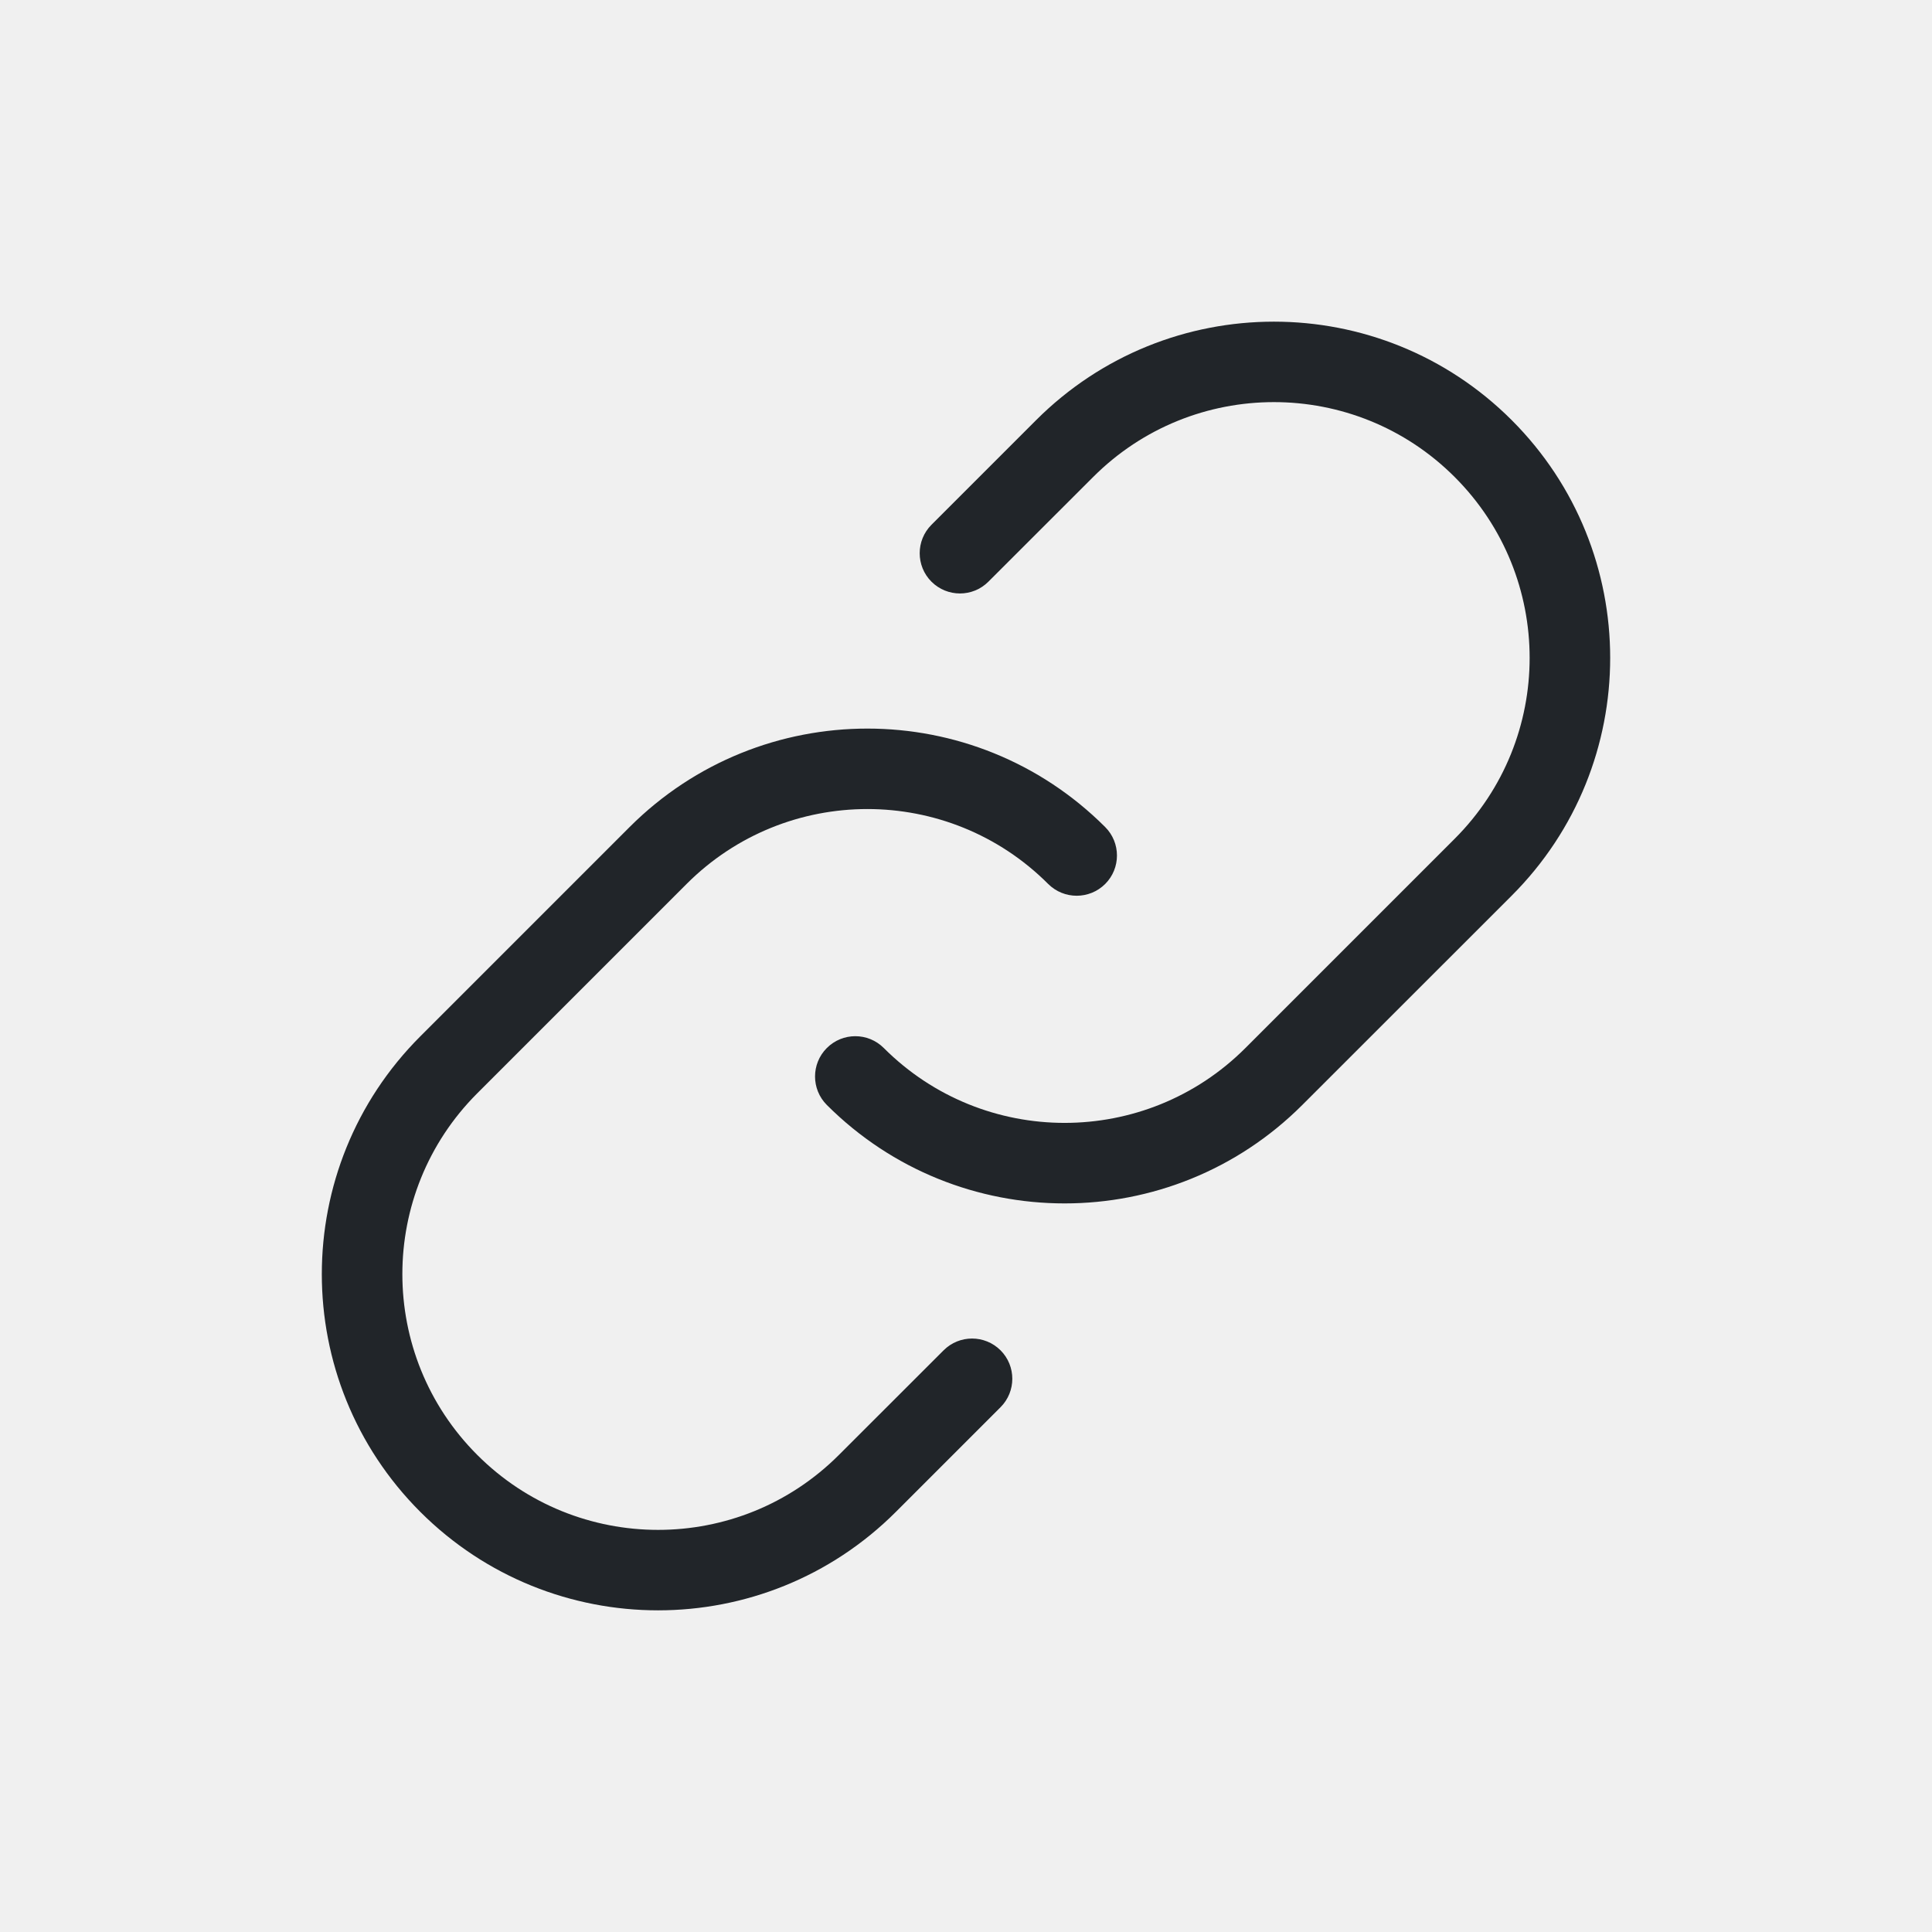
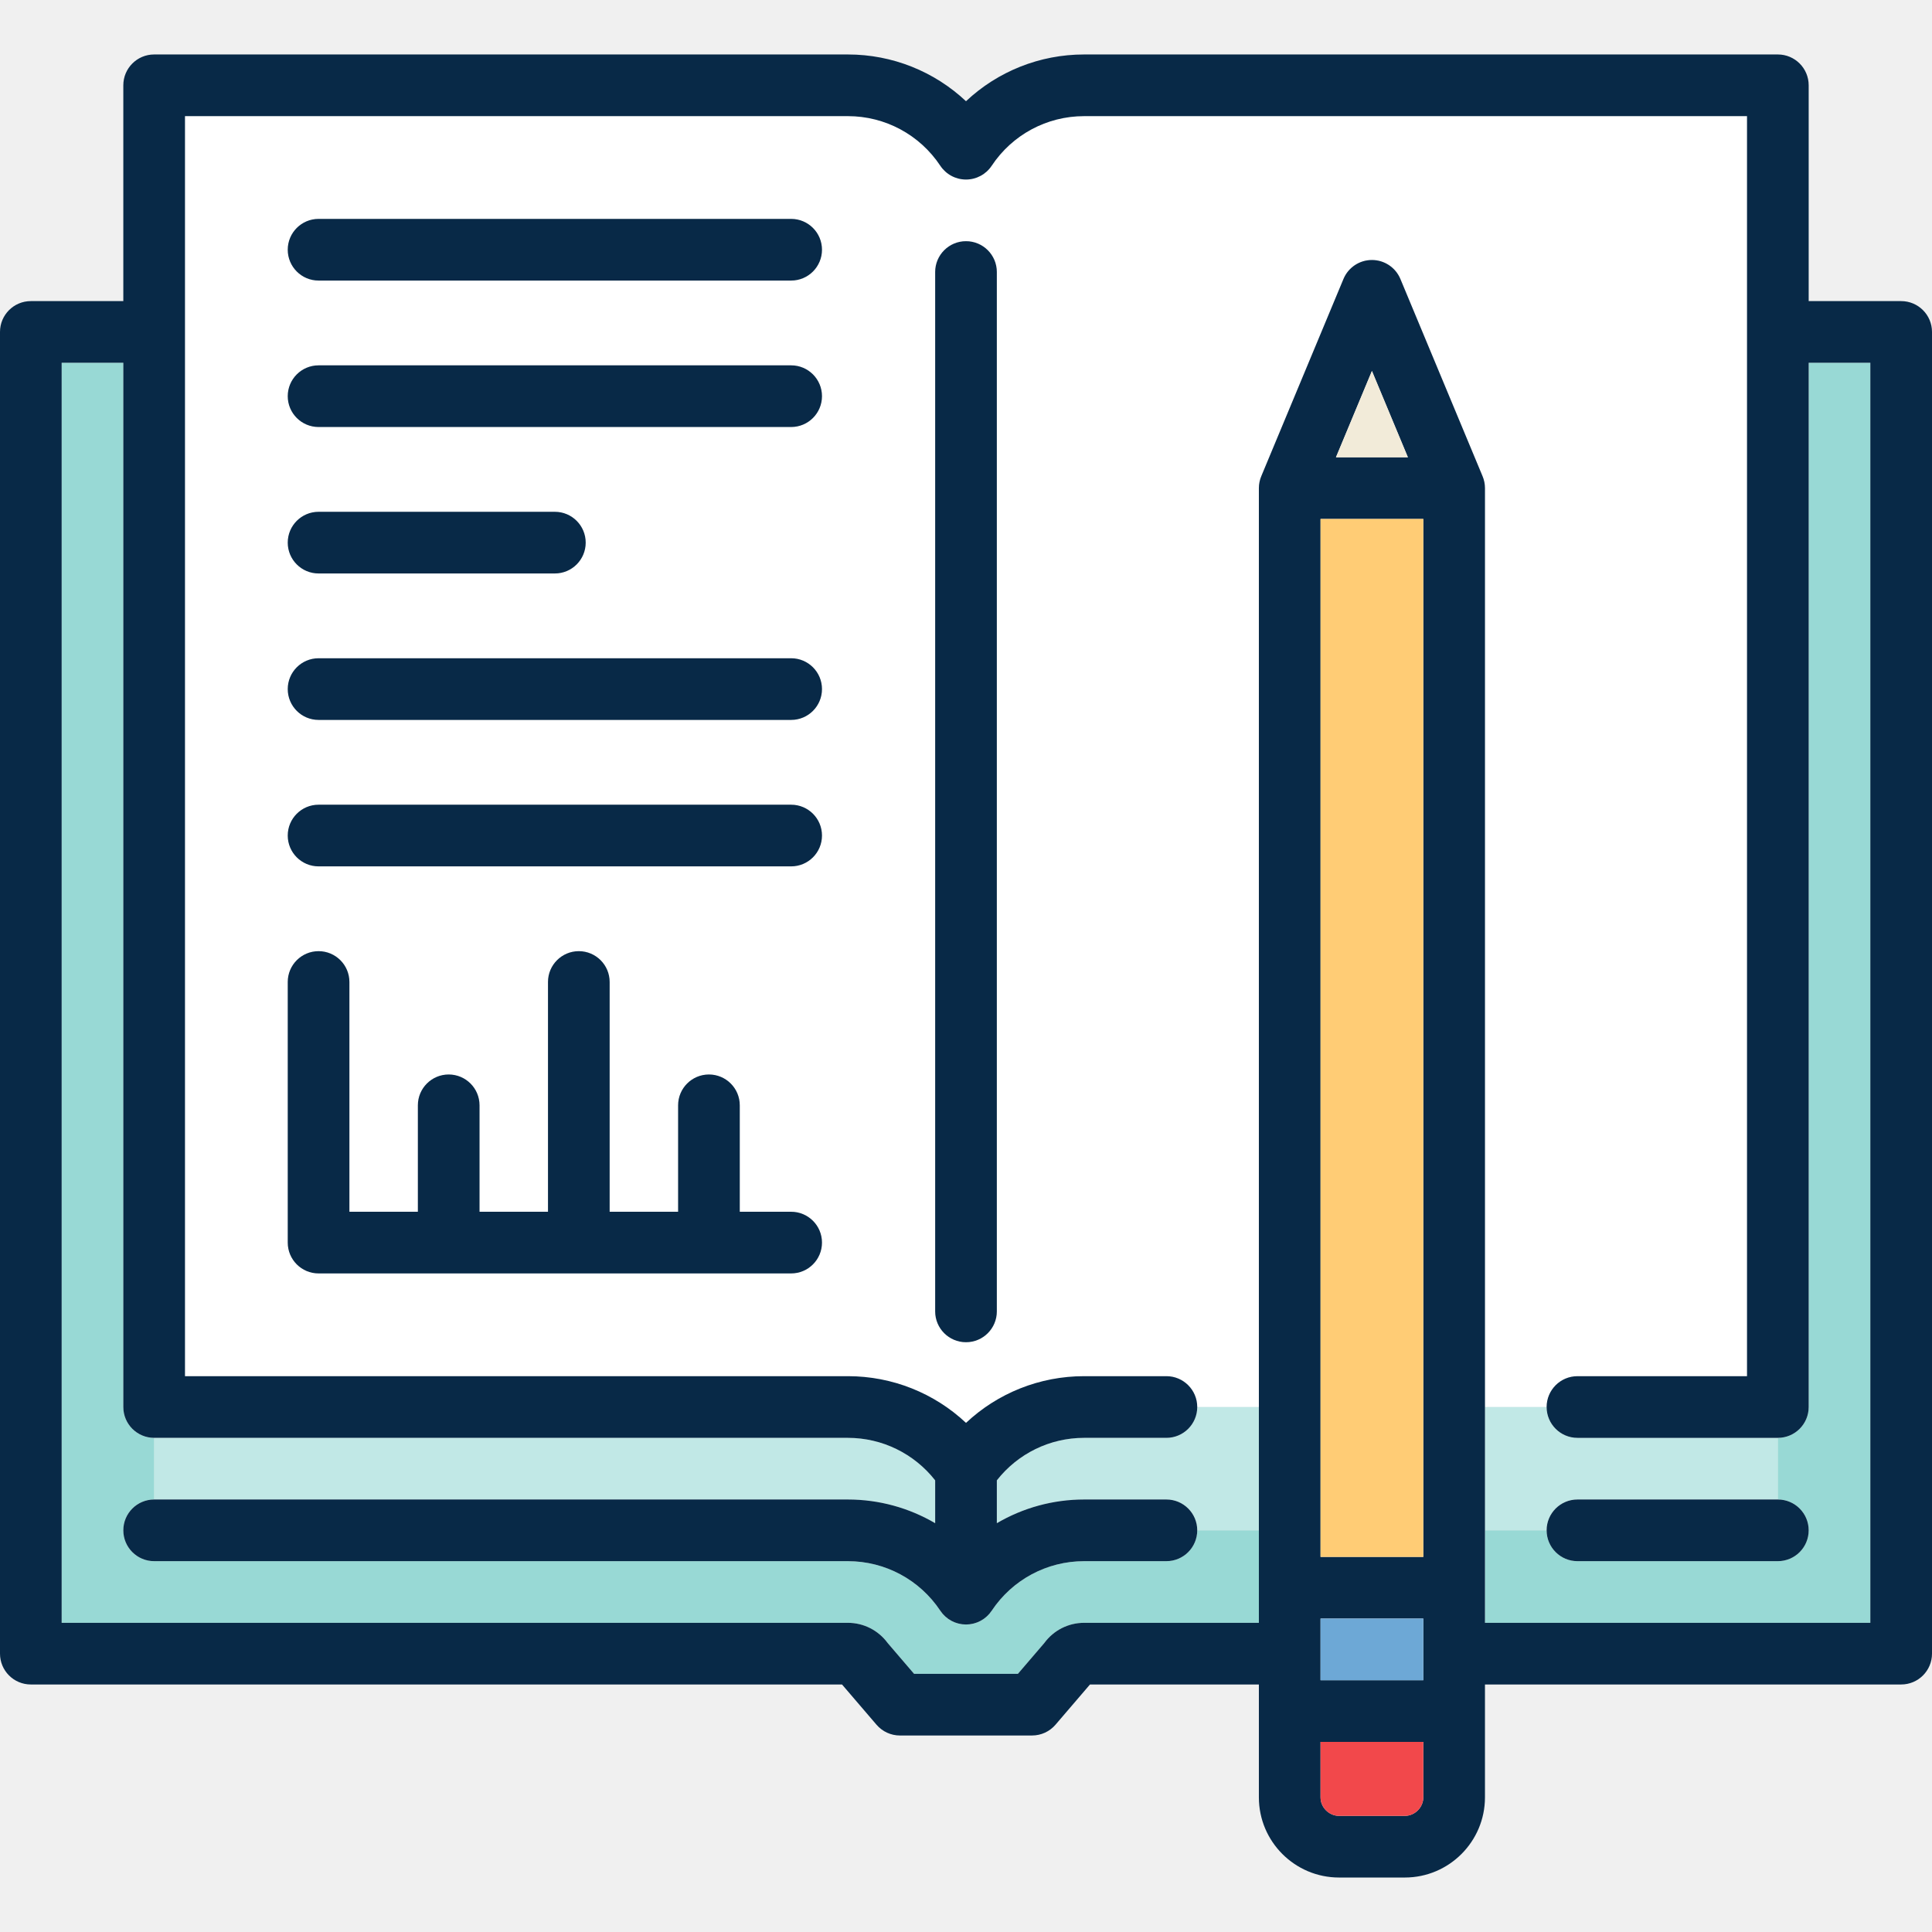
- <svg xmlns="http://www.w3.org/2000/svg" width="24" height="24" viewBox="0 0 24 24" fill="none" preserveAspectRatio="xMinYMid meet">
-   <path fill-rule="evenodd" clip-rule="evenodd" d="M18.779 5.219C17.147 3.588 14.503 3.588 12.871 5.219L11.571 6.519C11.376 6.714 11.376 7.031 11.571 7.226C11.767 7.421 12.083 7.421 12.278 7.226L13.579 5.926C14.819 4.685 16.831 4.685 18.071 5.926C19.312 7.167 19.312 9.178 18.071 10.419L15.471 13.019C14.231 14.259 12.219 14.259 10.979 13.019C10.783 12.823 10.467 12.823 10.271 13.019C10.076 13.214 10.076 13.531 10.271 13.726C11.903 15.357 14.547 15.357 16.178 13.726L18.779 11.126C20.41 9.495 20.41 6.85 18.779 5.219ZM5.221 18.781C6.853 20.412 9.497 20.412 11.129 18.781L12.429 17.481C12.624 17.286 12.624 16.969 12.429 16.774C12.233 16.579 11.917 16.579 11.722 16.774L10.421 18.074C9.181 19.315 7.169 19.315 5.929 18.074C4.688 16.833 4.688 14.822 5.929 13.581L8.529 10.981C9.769 9.74 11.781 9.74 13.021 10.981C13.217 11.176 13.533 11.176 13.729 10.981C13.924 10.786 13.924 10.469 13.729 10.274C12.097 8.643 9.453 8.643 7.821 10.274L5.221 12.874C3.59 14.505 3.59 17.15 5.221 18.781Z" fill="#212529" />
+ <svg xmlns="http://www.w3.org/2000/svg" version="1.1" id="Capa_1" viewBox="0 0 470 470" xml:space="preserve">
+   <g>
+     <path style="fill:#FFFFFF;" d="M383.75,334.786H425V28.251H263.732c-9.056,0-17.462,4.514-22.485,12.074   c-1.391,2.092-3.735,3.349-6.247,3.349s-4.856-1.257-6.246-3.349c-5.025-7.561-13.431-12.075-22.486-12.075H45v306.535h161.268   c10.815,0,21.033,4.131,28.731,11.364c7.698-7.233,17.916-11.364,28.733-11.364h20.018c4.142,0,7.499,3.357,7.5,7.498h15V118.749   c0-0.25,0.013-0.5,0.038-0.747c0.02-0.204,0.054-0.403,0.09-0.601c0.008-0.042,0.011-0.084,0.019-0.126   c0.103-0.514,0.257-1.008,0.459-1.478l19.974-47.932c1.164-2.795,3.896-4.615,6.923-4.615c3.028,0,5.759,1.821,6.923,4.616   l19.968,47.927c0.203,0.471,0.358,0.967,0.461,1.483c0.008,0.038,0.01,0.077,0.018,0.115c0.037,0.202,0.071,0.405,0.091,0.612   c0.025,0.248,0.038,0.497,0.038,0.747v223.535h15C376.251,338.143,379.608,334.786,383.75,334.786z M192.465,309.786H77.5   c-4.143,0-7.5-3.358-7.5-7.5v-63.395c0-4.142,3.357-7.5,7.5-7.5s7.5,3.358,7.5,7.5v55.895h16.655v-25.895   c0-4.142,3.357-7.5,7.5-7.5s7.5,3.358,7.5,7.5v25.895h16.654v-55.895c0-4.142,3.357-7.5,7.5-7.5s7.5,3.358,7.5,7.5v55.895h16.655   v-25.895c0-4.142,3.357-7.5,7.5-7.5s7.5,3.358,7.5,7.5v25.895h12.5c4.143,0,7.5,3.358,7.5,7.5S196.607,309.786,192.465,309.786z    M192.465,210.763H77.5c-4.143,0-7.5-3.358-7.5-7.5s3.357-7.5,7.5-7.5h114.965c4.143,0,7.5,3.358,7.5,7.5   S196.607,210.763,192.465,210.763z M192.465,175.135H77.5c-4.143,0-7.5-3.358-7.5-7.5s3.357-7.5,7.5-7.5h114.965   c4.143,0,7.5,3.358,7.5,7.5S196.607,175.135,192.465,175.135z M70,132.007c0-4.142,3.357-7.5,7.5-7.5h57.482   c4.143,0,7.5,3.358,7.5,7.5s-3.357,7.5-7.5,7.5H77.5C73.357,139.507,70,136.149,70,132.007z M192.465,103.879H77.5   c-4.143,0-7.5-3.358-7.5-7.5s3.357-7.5,7.5-7.5h114.965c4.143,0,7.5,3.358,7.5,7.5S196.607,103.879,192.465,103.879z    M192.465,68.251H77.5c-4.143,0-7.5-3.358-7.5-7.5s3.357-7.5,7.5-7.5h114.965c4.143,0,7.5,3.358,7.5,7.5   S196.607,68.251,192.465,68.251z M242.5,319.023c0,4.142-3.357,7.5-7.5,7.5s-7.5-3.358-7.5-7.5V66.175c0-4.142,3.357-7.5,7.5-7.5   s7.5,3.358,7.5,7.5V319.023z" />
+     <path style="fill:#C1E8E6;" d="M206.268,364.786c7.595,0,14.892,2.045,21.232,5.763v-10.42   c-5.104-6.509-12.889-10.343-21.232-10.343H37.5v15H206.268z" />
+     <path style="fill:#C1E8E6;" d="M383.75,364.786h48.75v-15h-48.75c-4.143,0-7.5-3.358-7.5-7.5c0-0.002-15-0.002-15-0.002v30h15   C376.251,368.143,379.608,364.786,383.75,364.786z" />
+     <path style="fill:#C1E8E6;" d="M291.25,342.286c0,4.142-3.357,7.5-7.5,7.5h-20.018c-8.345,0-16.13,3.834-21.232,10.343v10.419   c6.34-3.718,13.636-5.762,21.232-5.762h20.018c4.142,0,7.499,3.357,7.5,7.498h15v-30C306.25,342.284,291.25,342.284,291.25,342.286   z" />
+     <path style="fill:#98D9D5;" d="M291.25,372.286c0,4.142-3.357,7.5-7.5,7.5h-20.018c-9.059,0-17.465,4.509-22.487,12.062   c-0.166,0.247-0.339,0.473-0.524,0.691c-0.051,0.06-0.105,0.115-0.158,0.174c-0.137,0.152-0.278,0.298-0.427,0.438   c-0.068,0.064-0.136,0.127-0.207,0.188c-0.156,0.136-0.317,0.264-0.484,0.387c-0.059,0.043-0.115,0.089-0.175,0.131   c-0.233,0.162-0.474,0.313-0.725,0.448c-0.256,0.136-0.509,0.25-0.766,0.353c-0.065,0.026-0.131,0.048-0.197,0.072   c-0.201,0.074-0.406,0.14-0.615,0.197c-0.08,0.022-0.16,0.043-0.24,0.062c-0.206,0.048-0.414,0.087-0.626,0.118   c-0.078,0.011-0.155,0.027-0.234,0.036c-0.283,0.033-0.57,0.053-0.862,0.054c-0.299,0-0.588-0.021-0.873-0.054   c-0.076-0.009-0.15-0.023-0.225-0.034c-0.215-0.031-0.427-0.07-0.636-0.12c-0.078-0.019-0.156-0.039-0.233-0.06   c-0.213-0.057-0.42-0.124-0.625-0.199c-0.063-0.023-0.126-0.044-0.189-0.069c-0.262-0.104-0.519-0.22-0.766-0.352   c-0.254-0.136-0.497-0.288-0.731-0.451c-0.057-0.039-0.111-0.083-0.167-0.125c-0.169-0.125-0.334-0.255-0.492-0.394   c-0.069-0.06-0.136-0.122-0.203-0.184c-0.151-0.142-0.294-0.29-0.433-0.444c-0.051-0.056-0.104-0.11-0.153-0.168   c-0.186-0.219-0.361-0.447-0.521-0.686c-5.03-7.559-13.436-12.069-22.493-12.069H37.5c-4.143,0-7.5-3.358-7.5-7.5   s3.357-7.5,7.5-7.5v-15c-4.143,0-7.5-3.358-7.5-7.5V88.251H15v306.535h191.268c3.835,0,7.411,1.825,9.676,4.909l6.432,7.502   l25.254-0.002l6.429-7.502c2.261-3.083,5.836-4.907,9.675-4.907h42.518v-22.502C306.25,372.284,291.25,372.284,291.25,372.286z" />
+     <path style="fill:#98D9D5;" d="M440,342.286c0,4.142-3.357,7.5-7.5,7.5v15c4.143,0,7.5,3.358,7.5,7.5s-3.357,7.5-7.5,7.5h-48.75   c-4.143,0-7.5-3.358-7.5-7.5c0-0.002-15-0.002-15-0.002v22.502H455V88.251h-15V342.286z" />
+     <path style="fill:#082947;" d="M192.465,294.786h-12.5v-25.895c0-4.142-3.357-7.5-7.5-7.5s-7.5,3.358-7.5,7.5v25.895H148.31   v-55.895c0-4.142-3.357-7.5-7.5-7.5s-7.5,3.358-7.5,7.5v55.895h-16.654v-25.895c0-4.142-3.357-7.5-7.5-7.5s-7.5,3.358-7.5,7.5   v25.895H85v-55.895c0-4.142-3.357-7.5-7.5-7.5s-7.5,3.358-7.5,7.5v63.395c0,4.142,3.357,7.5,7.5,7.5h114.965   c4.143,0,7.5-3.358,7.5-7.5S196.607,294.786,192.465,294.786z" />
+     <path style="fill:#082947;" d="M192.465,53.251H77.5c-4.143,0-7.5,3.358-7.5,7.5s3.357,7.5,7.5,7.5h114.965   c4.143,0,7.5-3.358,7.5-7.5S196.607,53.251,192.465,53.251z" />
+     <path style="fill:#082947;" d="M192.465,88.879H77.5c-4.143,0-7.5,3.358-7.5,7.5s3.357,7.5,7.5,7.5h114.965   c4.143,0,7.5-3.358,7.5-7.5S196.607,88.879,192.465,88.879z" />
+     <path style="fill:#082947;" d="M77.5,139.507h57.482c4.143,0,7.5-3.358,7.5-7.5s-3.357-7.5-7.5-7.5H77.5   c-4.143,0-7.5,3.358-7.5,7.5S73.357,139.507,77.5,139.507z" />
+     <path style="fill:#082947;" d="M192.465,160.135H77.5c-4.143,0-7.5,3.358-7.5,7.5s3.357,7.5,7.5,7.5h114.965   c4.143,0,7.5-3.358,7.5-7.5S196.607,160.135,192.465,160.135z" />
+     <path style="fill:#082947;" d="M192.465,195.763H77.5c-4.143,0-7.5,3.358-7.5,7.5s3.357,7.5,7.5,7.5h114.965   c4.143,0,7.5-3.358,7.5-7.5S196.607,195.763,192.465,195.763z" />
+     <path style="fill:#082947;" d="M235,58.675c-4.143,0-7.5,3.358-7.5,7.5v252.848c0,4.142,3.357,7.5,7.5,7.5s7.5-3.358,7.5-7.5   V66.175C242.5,62.032,239.143,58.675,235,58.675z" />
+     <path style="fill:#082947;" d="M462.5,73.251H440v-52.5c0-4.142-3.357-7.5-7.5-7.5H263.732c-10.816,0-21.035,4.135-28.732,11.373   c-7.698-7.238-17.917-11.373-28.732-11.373H37.5c-4.143,0-7.5,3.358-7.5,7.5v52.5H7.5c-4.143,0-7.5,3.358-7.5,7.5v321.535   c0,4.142,3.357,7.5,7.5,7.5h197.337l8.396,9.793c1.425,1.662,3.505,2.618,5.694,2.618l32.152-0.003c2.189,0,4.27-0.957,5.694-2.62   l8.389-9.789h41.087v27.463c0,10.752,8.748,19.5,19.502,19.5h16c10.751,0,19.498-8.748,19.498-19.5v-27.463H462.5   c4.143,0,7.5-3.358,7.5-7.5V80.751C470,76.609,466.643,73.251,462.5,73.251z M455,394.786h-93.75V118.749   c0-0.25-0.013-0.499-0.038-0.747c-0.021-0.207-0.054-0.41-0.091-0.612c-0.007-0.038-0.01-0.077-0.018-0.115   c-0.103-0.515-0.258-1.011-0.461-1.483l-19.968-47.927c-1.164-2.795-3.895-4.616-6.923-4.616c-3.027,0-5.759,1.82-6.923,4.615   l-19.974,47.932c-0.201,0.47-0.356,0.964-0.459,1.478c-0.008,0.042-0.011,0.084-0.019,0.126c-0.036,0.198-0.07,0.398-0.09,0.601   c-0.025,0.248-0.038,0.497-0.038,0.747v276.037h-42.518c-3.839,0-7.414,1.824-9.675,4.907l-6.429,7.502l-25.254,0.002l-6.432-7.502   c-2.265-3.084-5.841-4.909-9.676-4.909H15V88.251h15v254.035c0,4.142,3.357,7.5,7.5,7.5h168.768   c8.344,0,16.128,3.834,21.232,10.343v10.42c-6.34-3.718-13.637-5.763-21.232-5.763H37.5c-4.143,0-7.5,3.358-7.5,7.5   s3.357,7.5,7.5,7.5h168.768c9.057,0,17.463,4.51,22.488,12.063c0.165,0.246,0.339,0.473,0.525,0.692   c0.049,0.058,0.102,0.112,0.153,0.168c0.139,0.154,0.282,0.302,0.433,0.444c0.067,0.063,0.134,0.124,0.203,0.184   c0.158,0.138,0.323,0.269,0.492,0.394c0.056,0.041,0.11,0.085,0.167,0.125c0.234,0.163,0.477,0.314,0.73,0.45   c0.248,0.133,0.505,0.248,0.767,0.353c0.062,0.025,0.126,0.046,0.189,0.069c0.205,0.075,0.412,0.142,0.625,0.199   c0.077,0.021,0.155,0.042,0.233,0.06c0.209,0.049,0.421,0.088,0.636,0.12c0.075,0.011,0.149,0.025,0.225,0.034   c0.285,0.033,0.574,0.054,0.868,0.054c0.297,0,0.583-0.021,0.867-0.054c0.079-0.009,0.156-0.024,0.234-0.036   c0.211-0.031,0.42-0.07,0.626-0.118c0.081-0.019,0.16-0.04,0.24-0.062c0.209-0.057,0.414-0.123,0.615-0.197   c0.066-0.024,0.132-0.046,0.197-0.072c0.258-0.103,0.51-0.217,0.753-0.346c0.265-0.141,0.506-0.292,0.739-0.454   c0.06-0.041,0.116-0.087,0.175-0.131c0.167-0.123,0.328-0.251,0.484-0.387c0.07-0.061,0.139-0.124,0.207-0.188   c0.149-0.14,0.291-0.286,0.427-0.438c0.053-0.058,0.107-0.114,0.158-0.174c0.185-0.218,0.358-0.444,0.517-0.682   c5.029-7.561,13.435-12.071,22.494-12.071h20.018c4.143,0,7.5-3.358,7.5-7.5c-0.001-4.143-3.358-7.5-7.5-7.5h-20.018   c-7.596,0-14.892,2.044-21.232,5.762v-10.419c5.102-6.508,12.887-10.343,21.232-10.343h20.018c4.143,0,7.5-3.358,7.5-7.5   c-0.001-4.143-3.358-7.5-7.5-7.5h-20.018c-10.817,0-21.035,4.131-28.733,11.364c-7.698-7.232-17.916-11.364-28.731-11.364H45   V28.251h161.268c9.056,0,17.461,4.514,22.486,12.075c1.39,2.092,3.734,3.349,6.246,3.349s4.856-1.257,6.247-3.349   c5.023-7.561,13.43-12.074,22.485-12.074H425v306.535h-41.25c-4.142,0-7.499,3.357-7.5,7.498c0,4.144,3.357,7.502,7.5,7.502h48.75   c4.143,0,7.5-3.358,7.5-7.5V88.251h15V394.786z M341.752,441.749h-16c-2.44,0-4.502-2.061-4.502-4.5v-13.5h25v13.5   C346.25,439.688,344.19,441.749,341.752,441.749z M321.25,408.749v-15h25v15H321.25z M325,111.249l8.751-21l8.749,21H325z    M321.25,126.249h25v252.5h-25V126.249z" />
+     <path style="fill:#082947;" d="M376.25,372.284c0,4.144,3.357,7.502,7.5,7.502h48.75c4.143,0,7.5-3.358,7.5-7.5s-3.357-7.5-7.5-7.5   h-48.75C379.608,364.786,376.251,368.143,376.25,372.284z" />
+     <path style="fill:#F2484B;" d="M321.25,423.749v13.5c0,2.439,2.062,4.5,4.502,4.5h16c2.438,0,4.498-2.061,4.498-4.5v-13.5H321.25z" />
+     <rect x="321.25" y="393.749" style="fill:#6DA8D6;" width="25" height="15" />
+     <rect x="321.25" y="126.249" style="fill:#FFCC75;" width="25" height="252.5" />
+     <polygon style="fill:#F2EBD9;" points="325,111.249 342.5,111.249 333.751,90.249  " />
+   </g>
</svg>
